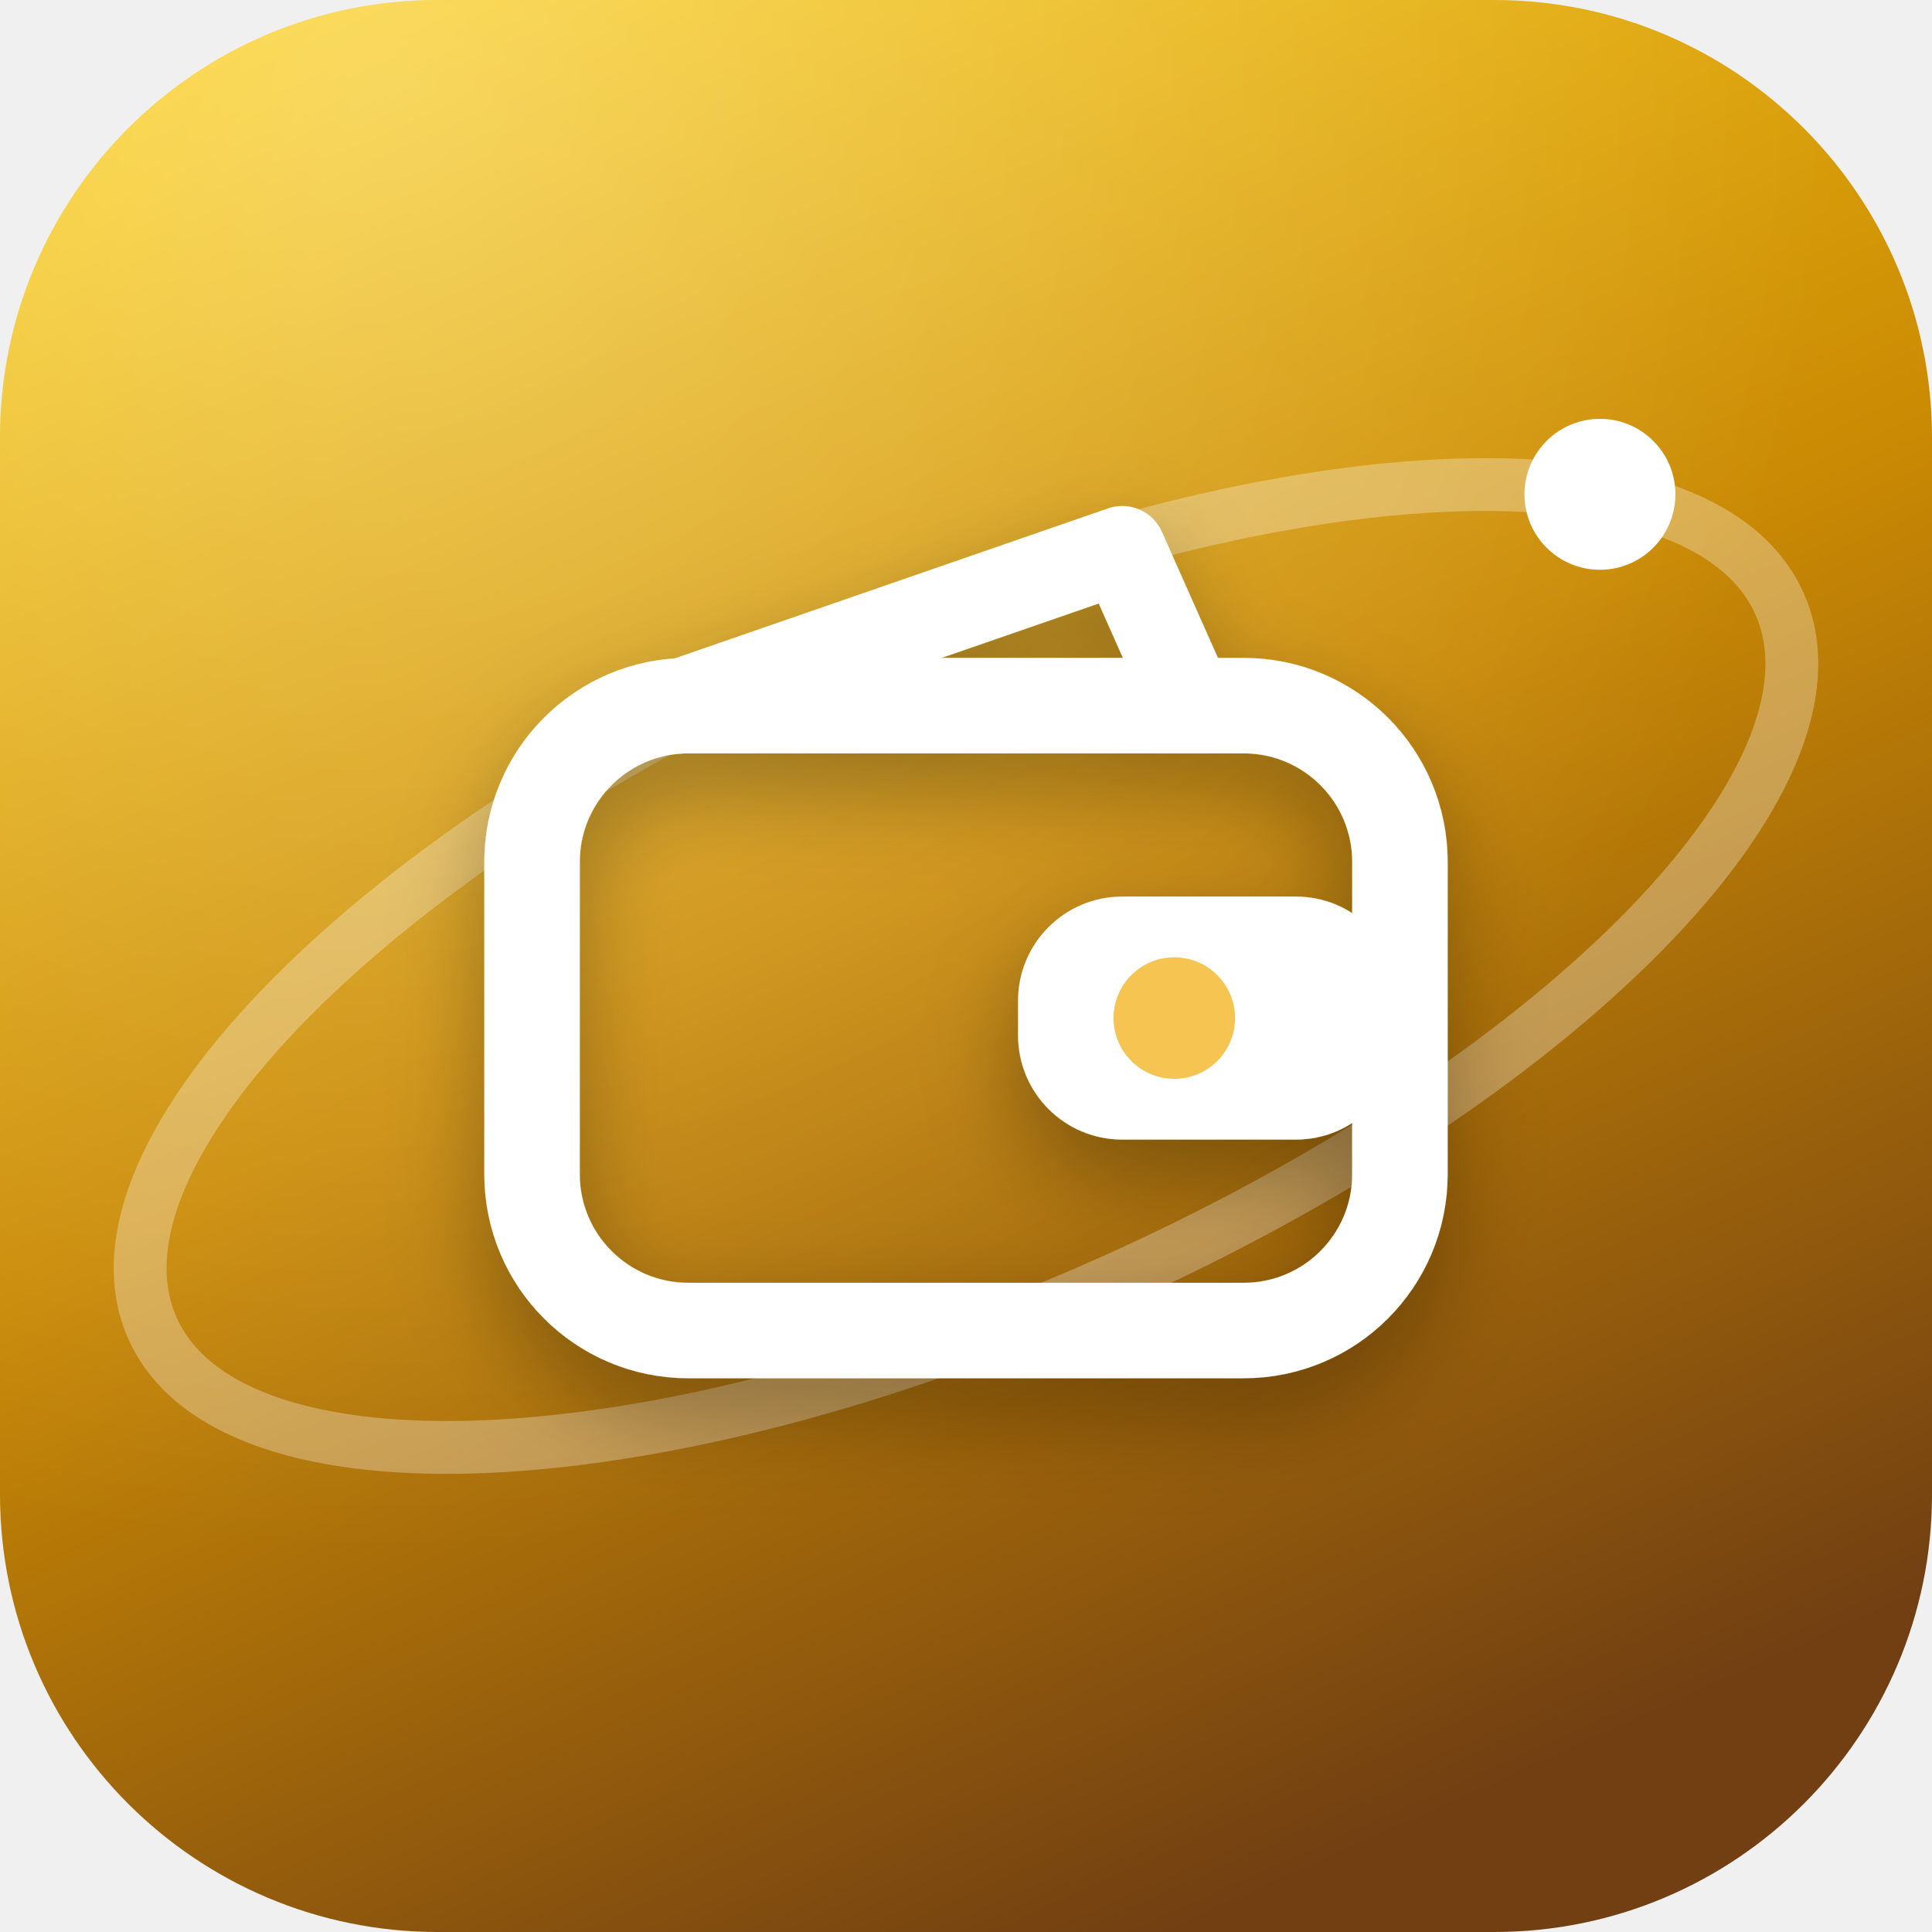
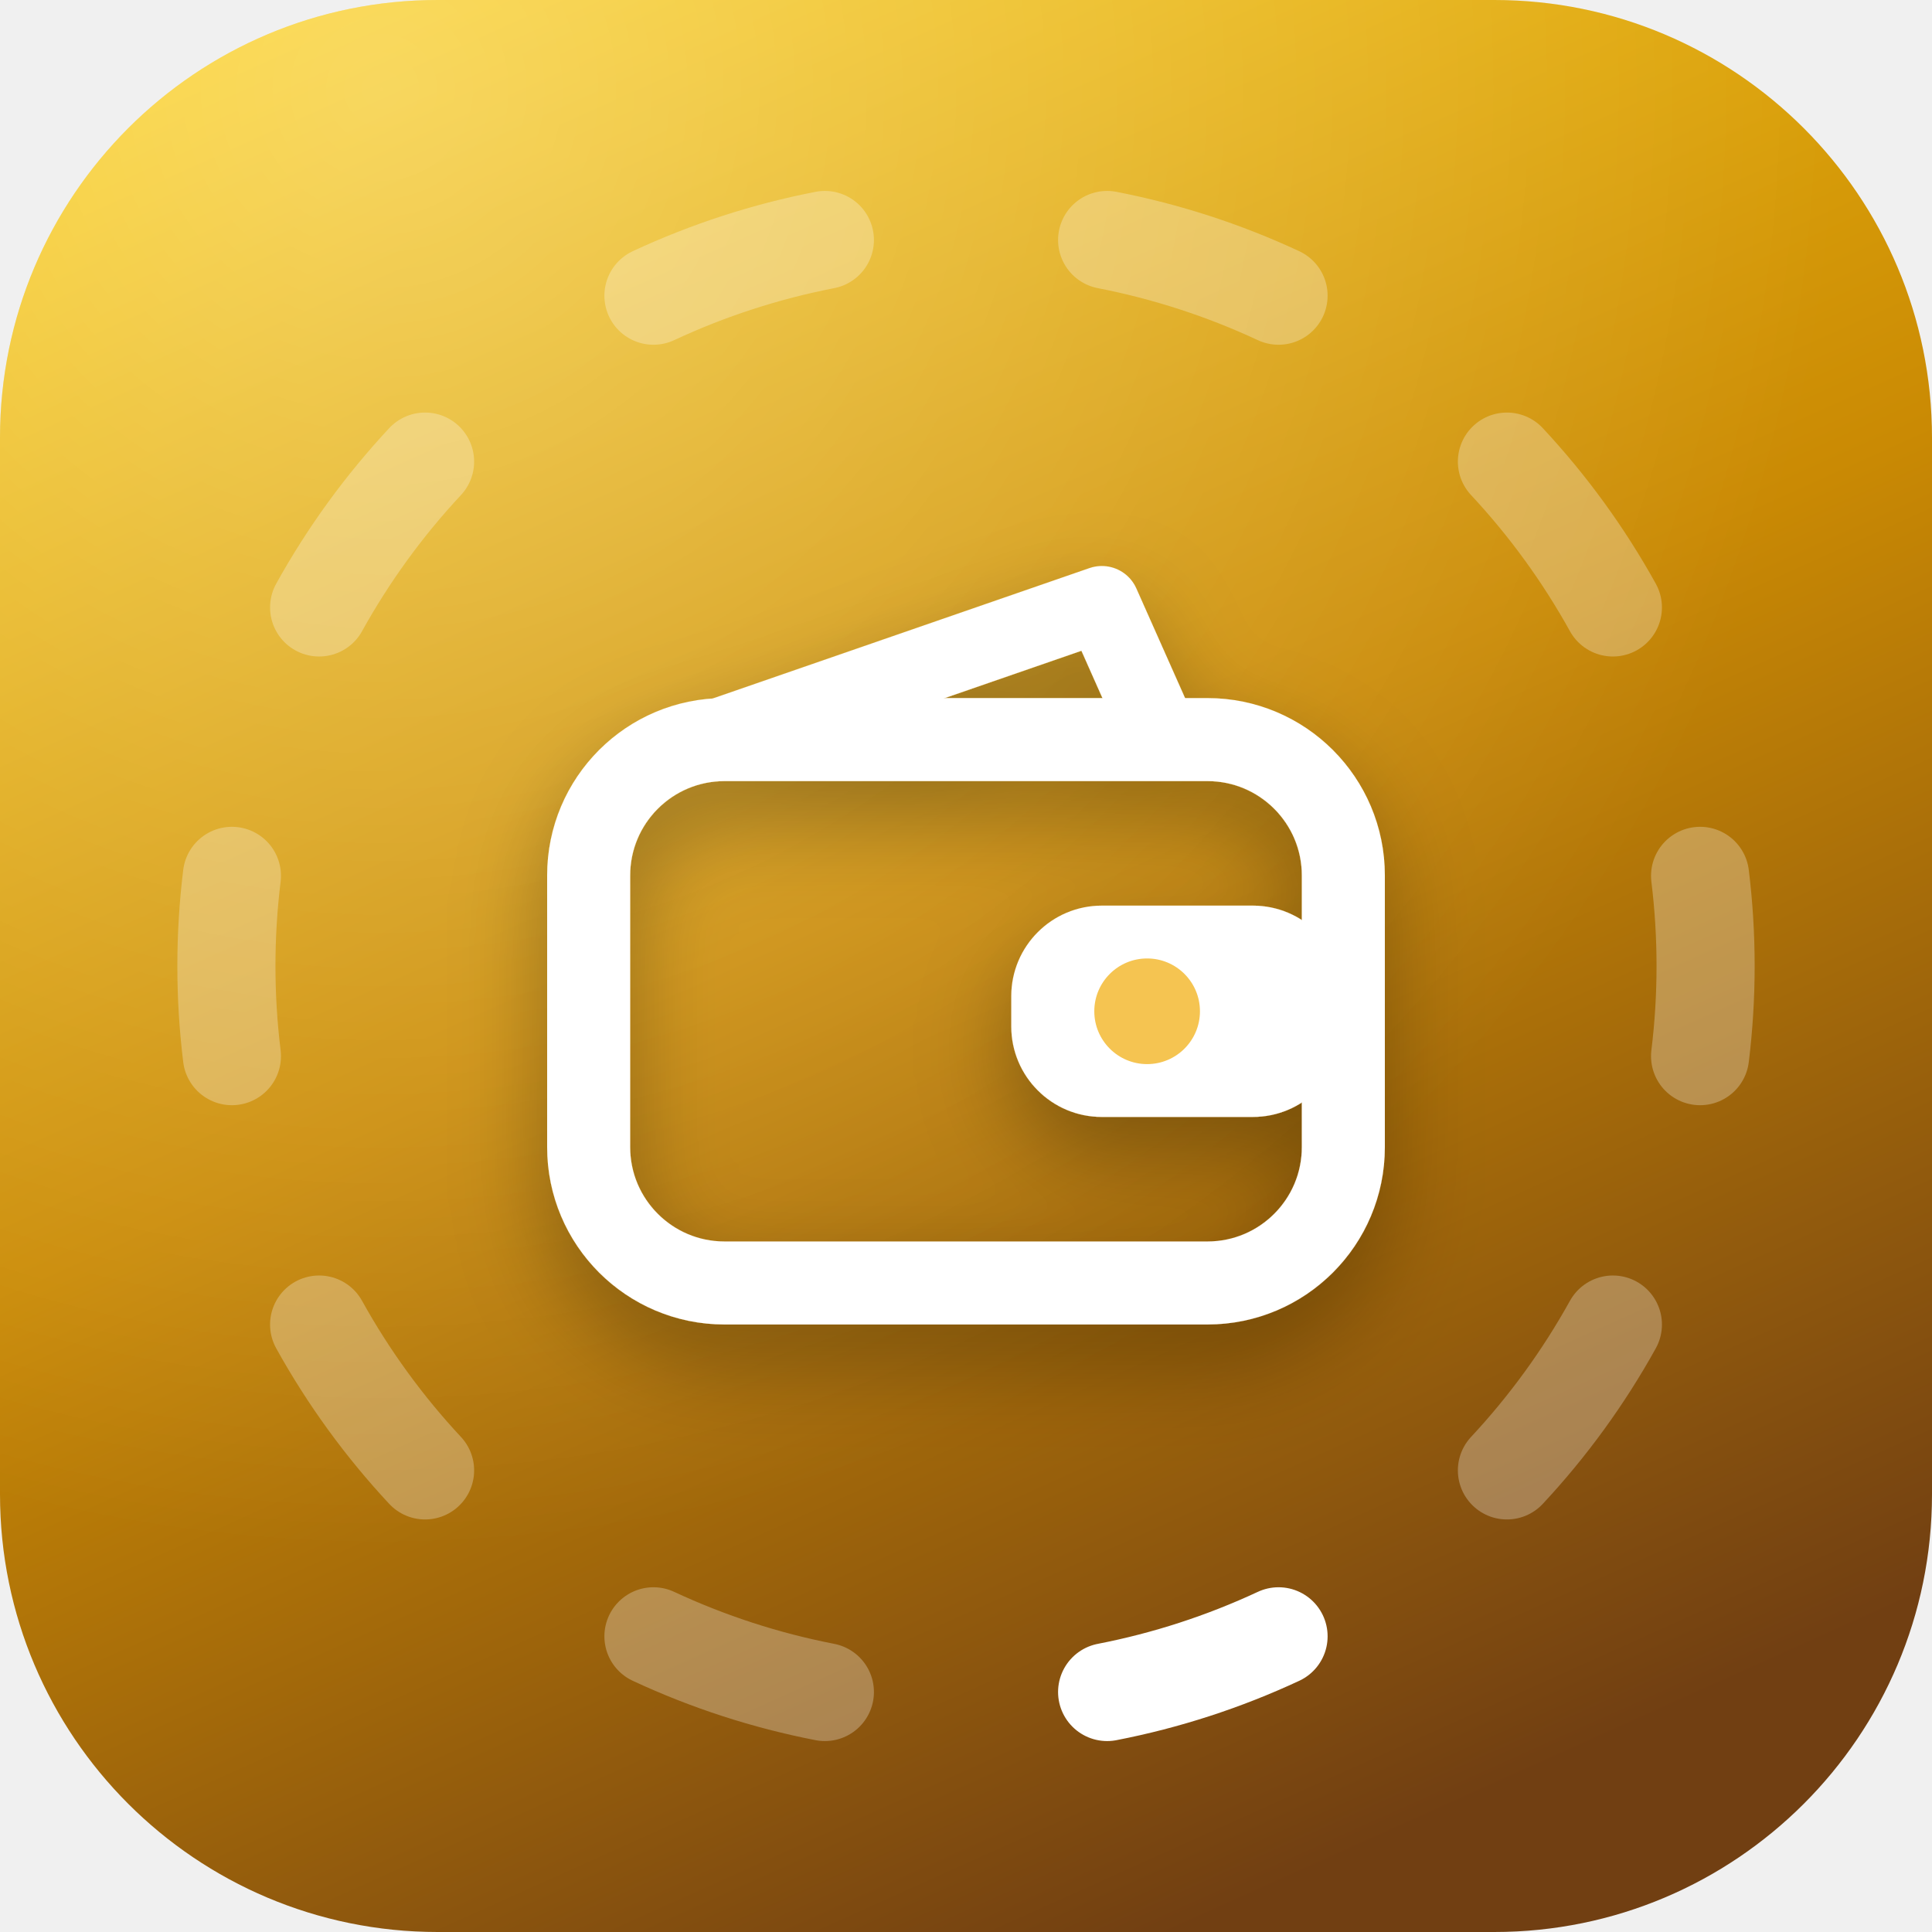
<svg xmlns="http://www.w3.org/2000/svg" viewBox="0 0 512 512" width="512" height="512">
  <defs>
    <linearGradient id="money-bg" x1="0.15" y1="0" x2="0.6" y2="1">
      <stop offset="0" stop-color="#facc15" />
      <stop offset="0.5" stop-color="#ca8a04" />
      <stop offset="1" stop-color="#713f12" />
    </linearGradient>
    <radialGradient id="money-hl" cx="0.2" cy="0.05" r="0.75">
      <stop offset="0" stop-color="#fff" stop-opacity="0.32" />
      <stop offset="1" stop-color="#fff" stop-opacity="0" />
    </radialGradient>
    <filter id="money-sh" filterUnits="userSpaceOnUse" x="0" y="0" width="512" height="512">
      <feDropShadow dx="0" dy="10" stdDeviation="12" flood-color="#000" flood-opacity="0.3" />
    </filter>
  </defs>
  <rect width="512" height="512" rx="116" fill="url(#money-bg)" />
  <rect width="512" height="512" rx="116" fill="url(#money-hl)" />
  <g transform="translate(0 0) scale(1)">
-     <ellipse cx="256" cy="256" rx="236" ry="92" transform="rotate(-24 256 256)" fill="none" stroke="#fff" stroke-opacity="0.3" stroke-width="14" />
-     <circle cx="424" cy="131" r="20" fill="#fff" />
+     <path d="M293.40 63.60 A196 196 0 0 1 338.83 78.36" fill="none" stroke="#fff" stroke-opacity="0.28" stroke-width="26" stroke-linecap="round" />
+     <path d="M399.35 122.33 A196 196 0 0 1 427.43 160.98" fill="none" stroke="#fff" stroke-opacity="0.28" stroke-width="26" stroke-linecap="round" />
+     <path d="M450.54 232.11 A196 196 0 0 1 450.54 279.89" fill="none" stroke="#fff" stroke-opacity="0.28" stroke-width="26" stroke-linecap="round" />
+     <path d="M427.43 351.02 A196 196 0 0 1 399.35 389.67" fill="none" stroke="#fff" stroke-opacity="0.28" stroke-width="26" stroke-linecap="round" />
+     <path d="M338.83 433.64 A196 196 0 0 1 293.40 448.40" fill="none" stroke="#fff" stroke-opacity="1" stroke-width="26" stroke-linecap="round" />
+     <path d="M218.60 448.40 A196 196 0 0 1 173.17 433.64" fill="none" stroke="#fff" stroke-opacity="0.28" stroke-width="26" stroke-linecap="round" />
+     <path d="M112.65 389.67 A196 196 0 0 1 84.57 351.02" fill="none" stroke="#fff" stroke-opacity="0.28" stroke-width="26" stroke-linecap="round" />
+     <path d="M61.46 279.89 A196 196 0 0 1 61.46 232.11" fill="none" stroke="#fff" stroke-opacity="0.28" stroke-width="26" stroke-linecap="round" />
+     <path d="M84.57 160.98 A196 196 0 0 1 112.65 122.33" fill="none" stroke="#fff" stroke-opacity="0.28" stroke-width="26" stroke-linecap="round" />
+     <path d="M173.17 78.36 A196 196 0 0 1 218.60 63.60" fill="none" stroke="#fff" stroke-opacity="0.28" stroke-width="26" stroke-linecap="round" />
    <g filter="url(#money-sh)">
-       <g transform="translate(108.8 108.8) scale(2.3)">
+       <g transform="translate(128 128) scale(2)">
        <path d="M30 34 L82 16 L90 34" fill="none" stroke="#fff" stroke-width="10" stroke-linejoin="round" stroke-linecap="round" />
        <rect x="14" y="34" width="100" height="72" rx="18" fill="none" stroke="#fff" stroke-width="11" />
        <rect x="70" y="56" width="44" height="28" rx="12" fill="#fff" />
        <circle cx="88" cy="70" r="7" fill="#f5c451" />
      </g>
    </g>
  </g>
</svg>
